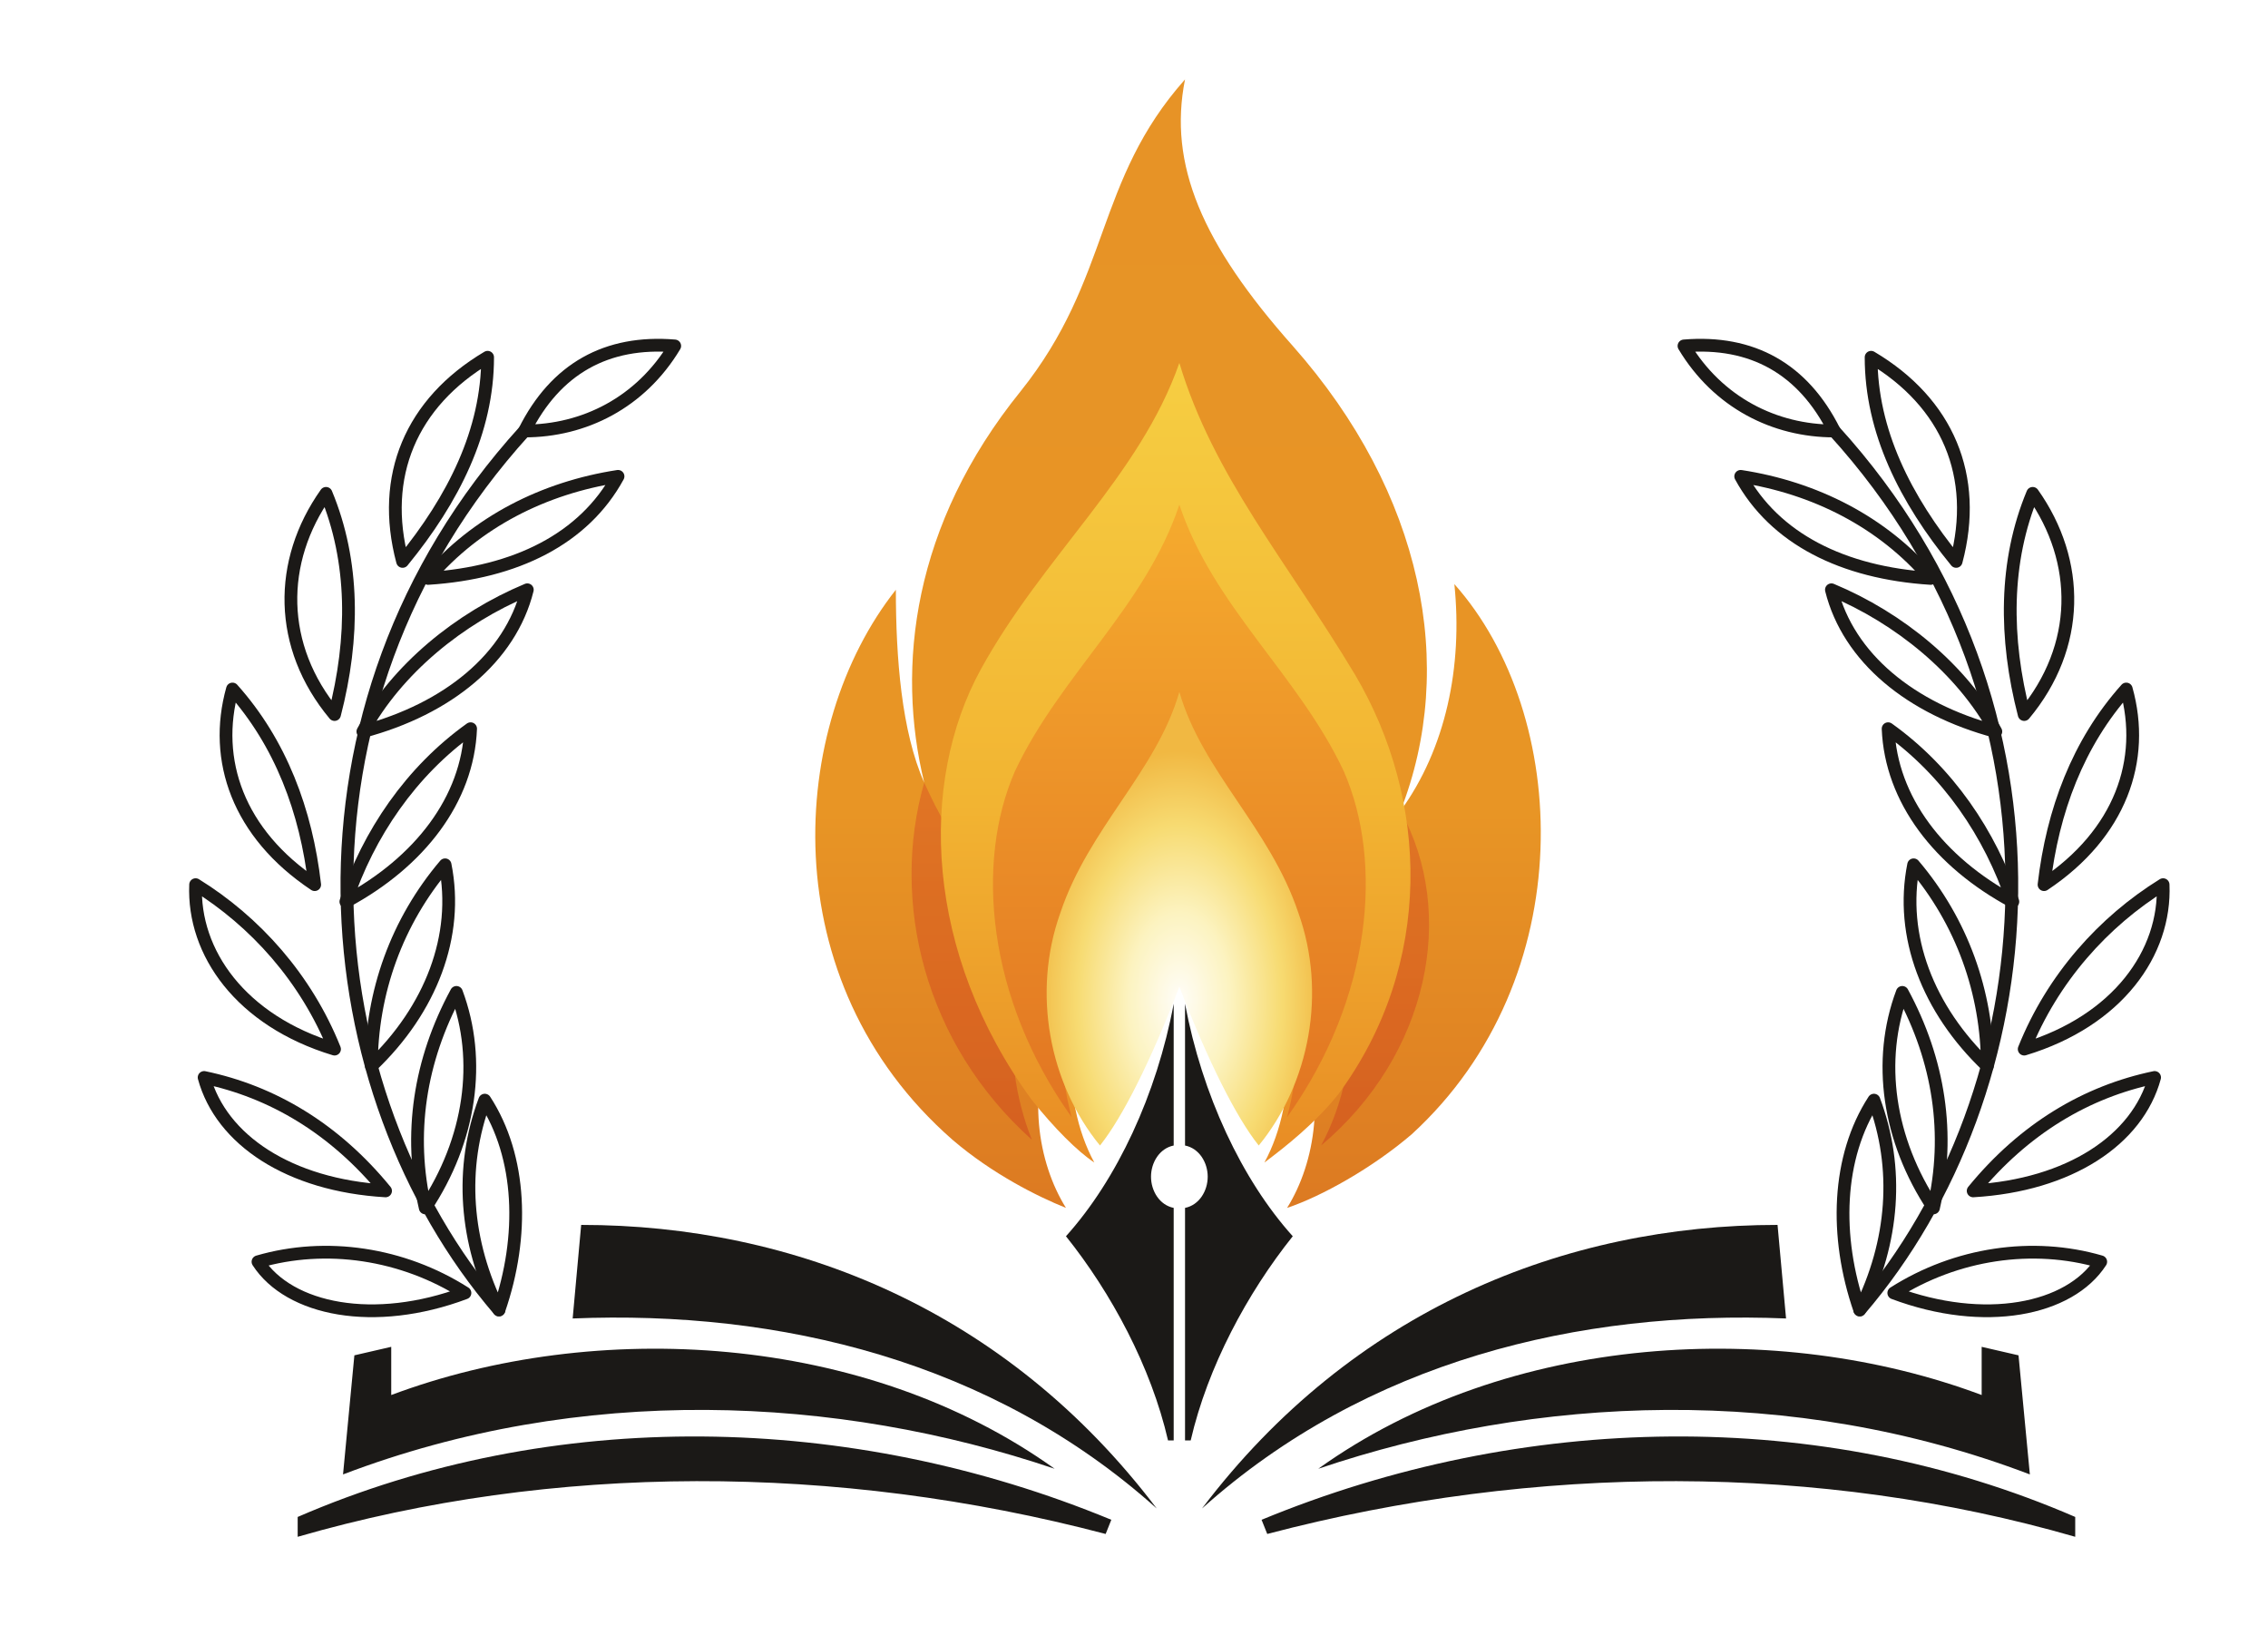
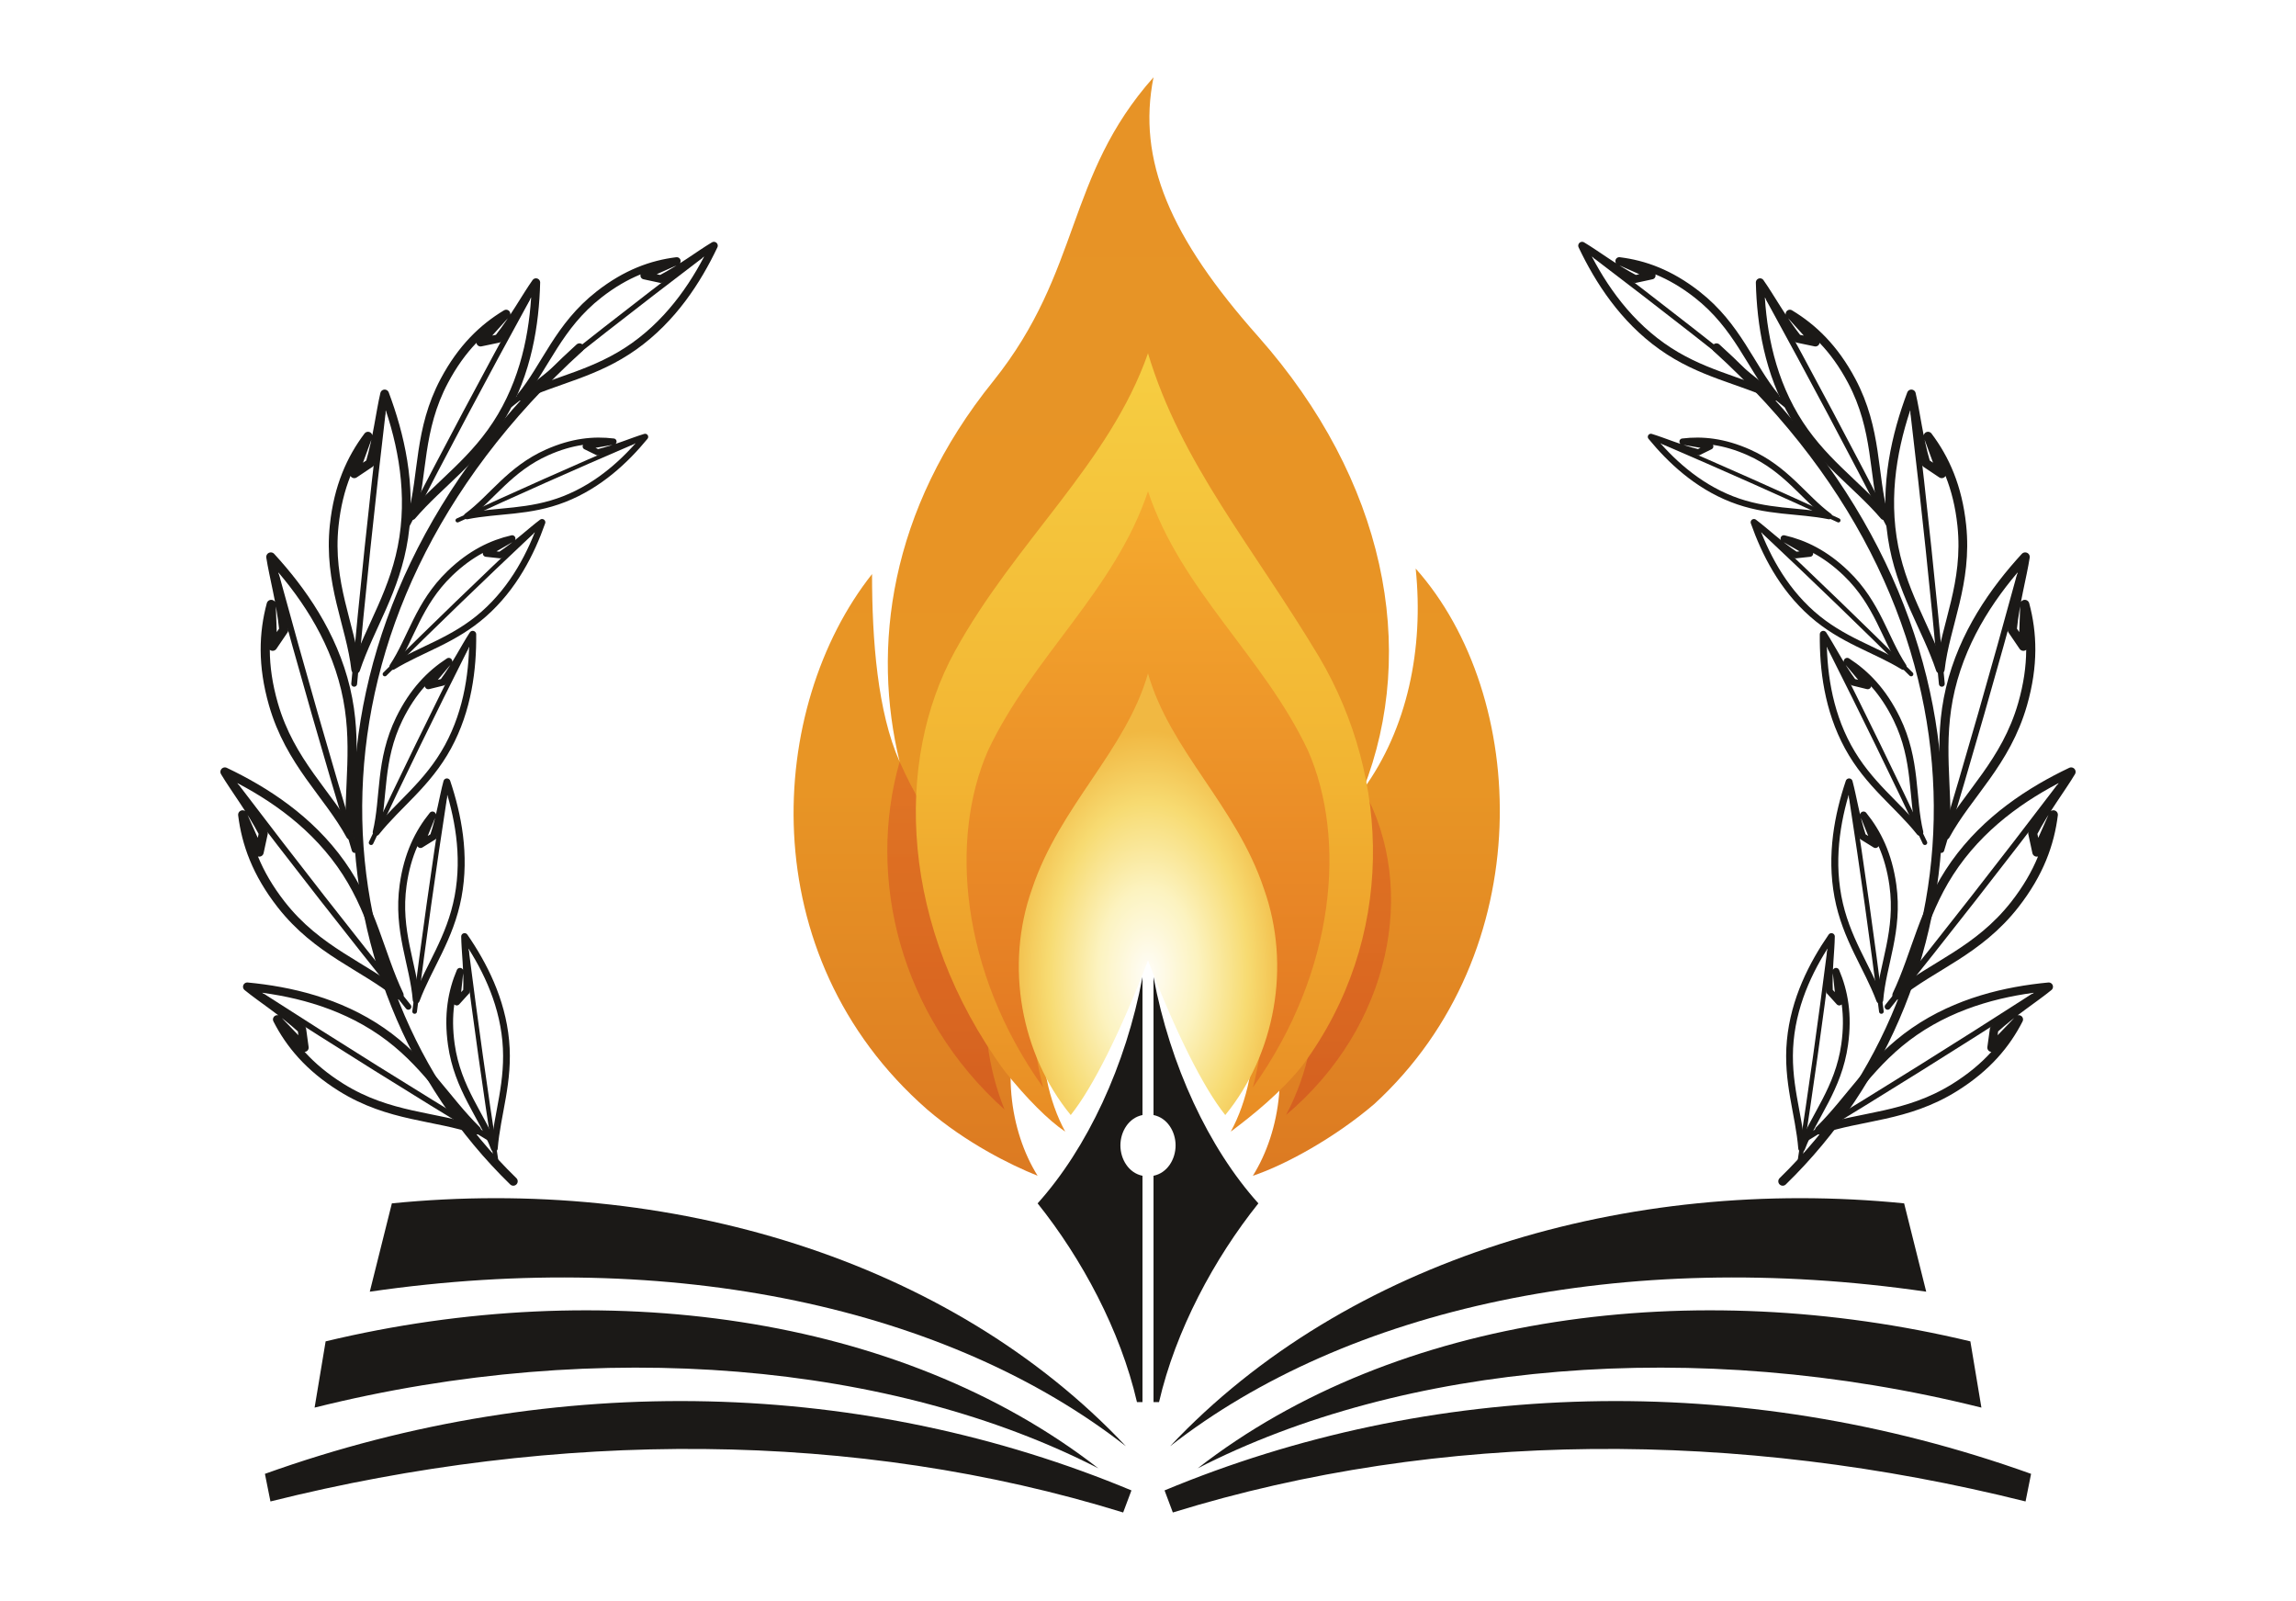
- <svg xmlns="http://www.w3.org/2000/svg" viewBox="0 0 800 580">
+ <svg xmlns="http://www.w3.org/2000/svg" viewBox="0 0 832 580">
  <defs>
    <linearGradient id="ol-flame-outer" x1="50%" y1="0%" x2="50%" y2="100%">
      <stop offset="0%" stop-color="#E79326" />
      <stop offset="65%" stop-color="#E89525" />
      <stop offset="100%" stop-color="#DC7A22" />
    </linearGradient>
    <linearGradient id="ol-flame-dark" x1="50%" y1="0%" x2="50%" y2="100%">
      <stop offset="0%" stop-color="#DF6F23" />
      <stop offset="100%" stop-color="#D45B20" />
    </linearGradient>
    <linearGradient id="ol-flame-mid" x1="50%" y1="0%" x2="50%" y2="100%">
      <stop offset="0%" stop-color="#F6CE42" />
      <stop offset="55%" stop-color="#F2B432" />
      <stop offset="100%" stop-color="#E88B24" />
    </linearGradient>
    <linearGradient id="ol-flame-inner" x1="50%" y1="0%" x2="50%" y2="100%">
      <stop offset="0%" stop-color="#F5AB2E" />
      <stop offset="100%" stop-color="#E27522" />
    </linearGradient>
    <radialGradient id="ol-flame-core" cx="50%" cy="68%" r="55%" fx="50%" fy="68%">
      <stop offset="0%" stop-color="#FFFDF8" />
      <stop offset="35%" stop-color="#FCF3C0" />
      <stop offset="70%" stop-color="#F7DB72" />
      <stop offset="100%" stop-color="#F1B842" />
    </radialGradient>
+     <g id="ol-feather-outline">
+       <path fill="none" stroke="#1B1917" stroke-width="3.6" stroke-linecap="round" stroke-linejoin="round" d="M 0 12 C -4 -6, -15 -22, -15 -46 C -15 -62, -11 -74, -5 -84 L -9 -68 L -3 -73 C -1 -84, -1 -94, 0 -102 C 8 -86, 15 -66, 14 -44 C 13 -22, 4 -6, 0 12 Z" />
+       <path fill="none" stroke="#1B1917" stroke-width="2.4" stroke-linecap="round" d="M 0 18 C -0.5 -20, -0.5 -56, 0 -94" />
+     </g>
+     <g id="ol-wreath-side">
+       <path fill="none" stroke="#1B1917" stroke-width="3.2" stroke-linecap="round" d="M 186 428 C 112 356, 102 224, 210 126" />
+       <use href="#ol-feather-outline" transform="translate(164 404) rotate(-58) scale(0.86)" />
+       <use href="#ol-feather-outline" transform="translate(138 352) rotate(-38) scale(0.90)" />
+       <use href="#ol-feather-outline" transform="translate(124 292) rotate(-16) scale(0.92)" />
+       <use href="#ol-feather-outline" transform="translate(130 232) rotate(6) scale(0.88)" />
+       <use href="#ol-feather-outline" transform="translate(154 178) rotate(28) scale(0.84)" />
+       <use href="#ol-feather-outline" transform="translate(196 138) rotate(52) scale(0.78)" />
+       <use href="#ol-feather-outline" transform="translate(178 408) rotate(-8) scale(0.68)" />
+       <use href="#ol-feather-outline" transform="translate(152 354) rotate(8) scale(0.70)" />
+       <use href="#ol-feather-outline" transform="translate(140 294) rotate(26) scale(0.70)" />
+       <use href="#ol-feather-outline" transform="translate(148 236) rotate(46) scale(0.66)" />
+       <use href="#ol-feather-outline" transform="translate(176 184) rotate(66) scale(0.62)" />
+     </g>
  </defs>
  <g fill="#1B1917">
-     <path d="M 205 432 C 280 432, 355 462, 408 532 C 350 480, 275 462, 202 465 Z" />
-     <path d="M 125 478 L 138 475 L 138 492 C 210 465, 305 470, 372 518 C 295 492, 205 488, 121 520 Z" />
-     <path d="M 105 535 C 195 496, 300 498, 392 536 L 390 541 C 295 516, 195 516, 105 542 Z" />
-     <path d="M 627 432 C 552 432, 477 462, 424 532 C 482 480, 557 462, 630 465 Z" />
-     <path d="M 712 478 L 699 475 L 699 492 C 627 465, 532 470, 465 518 C 542 492, 632 488, 716 520 Z" />
-     <path d="M 732 535 C 642 496, 537 498, 445 536 L 447 541 C 542 516, 642 516, 732 542 Z" />
+     <path d="M 142 436 C 242 426, 344 456, 408 524 C 344 474, 244 452, 134 468 Z" />
+     <path d="M 690 436 C 590 426, 488 456, 424 524 C 488 474, 588 452, 698 468 Z" />
+     <path d="M 118 486 C 218 462, 326 476, 398 532 C 324 494, 218 484, 114 510 Z" />
+     <path d="M 714 486 C 614 462, 506 476, 434 532 C 508 494, 614 484, 718 510 Z" />
+     <path d="M 96 534 C 202 496, 314 500, 410 540 L 407 548 C 310 518, 202 518, 98 544 Z" />
+     <path d="M 736 534 C 630 496, 518 500, 422 540 L 425 548 C 522 518, 630 518, 734 544 Z" />
  </g>
-   <g fill="none" stroke="#1B1917" stroke-width="4.5" stroke-linecap="round" stroke-linejoin="round">
-     <path d="M 176 462 C 110 385, 96 250, 185 152" />
-     <path d="M 164 456 C 132 468, 102 462, 91 445 C 115 438, 142 442, 164 456 Z" />
-     <path d="M 136 420 C 102 418, 78 402, 72 380 C 96 385, 118 398, 136 420 Z" />
-     <path d="M 118 370 C 85 360, 68 336, 69 312 C 90 325, 108 345, 118 370 Z" />
-     <path d="M 111 312 C 84 294, 75 268, 82 243 C 99 262, 108 286, 111 312 Z" />
-     <path d="M 118 252 C 98 228, 98 198, 115 174 C 125 198, 125 225, 118 252 Z" />
-     <path d="M 142 198 C 134 168, 145 142, 172 126 C 172 152, 160 176, 142 198 Z" />
-     <path d="M 176 462 C 185 436, 184 408, 171 388 C 162 412, 164 438, 176 462 Z" />
-     <path d="M 150 426 C 166 402, 170 374, 161 350 C 148 374, 144 400, 150 426 Z" />
-     <path d="M 131 376 C 152 356, 162 330, 157 305 C 140 325, 131 350, 131 376 Z" />
-     <path d="M 122 318 C 148 304, 165 282, 166 257 C 145 272, 130 294, 122 318 Z" />
-     <path d="M 128 258 C 158 250, 180 232, 186 208 C 162 218, 140 236, 128 258 Z" />
-     <path d="M 151 204 C 182 202, 206 190, 218 168 C 192 172, 168 184, 151 204 Z" />
-     <path d="M 185 152 C 196 130, 214 120, 238 122 C 226 142, 206 152, 185 152 Z" />
-     <path d="M 656 462 C 722 385, 736 250, 647 152" />
-     <path d="M 668 456 C 700 468, 730 462, 741 445 C 717 438, 690 442, 668 456 Z" />
-     <path d="M 696 420 C 730 418, 754 402, 760 380 C 736 385, 714 398, 696 420 Z" />
-     <path d="M 714 370 C 747 360, 764 336, 763 312 C 742 325, 724 345, 714 370 Z" />
-     <path d="M 721 312 C 748 294, 757 268, 750 243 C 733 262, 724 286, 721 312 Z" />
-     <path d="M 714 252 C 734 228, 734 198, 717 174 C 707 198, 707 225, 714 252 Z" />
-     <path d="M 690 198 C 698 168, 687 142, 660 126 C 660 152, 672 176, 690 198 Z" />
-     <path d="M 656 462 C 647 436, 648 408, 661 388 C 670 412, 668 438, 656 462 Z" />
-     <path d="M 682 426 C 666 402, 662 374, 671 350 C 684 374, 688 400, 682 426 Z" />
-     <path d="M 701 376 C 680 356, 670 330, 675 305 C 692 325, 701 350, 701 376 Z" />
-     <path d="M 710 318 C 684 304, 667 282, 666 257 C 687 272, 702 294, 710 318 Z" />
-     <path d="M 704 258 C 674 250, 652 232, 646 208 C 670 218, 692 236, 704 258 Z" />
-     <path d="M 681 204 C 650 202, 626 190, 614 168 C 640 172, 664 184, 681 204 Z" />
-     <path d="M 647 152 C 636 130, 618 120, 594 122 C 606 142, 626 152, 647 152 Z" />
-   </g>
+   <use href="#ol-wreath-side" />
+   <use href="#ol-wreath-side" transform="translate(832, 0) scale(-1, 1)" />
  <g>
    <path fill="url(#ol-flame-outer)" d="M 418 28 C 386 64, 392 98, 360 138 C 322 185, 316 235, 326 276 C 318 258, 316 232, 316 208 C 278 256, 272 346, 336 402 C 350 414, 366 422, 376 426 C 366 410, 362 385, 372 362 C 392 325, 438 325, 458 362 C 468 385, 464 410, 454 426 C 466 422, 484 412, 498 400 C 558 345, 554 252, 513 206 C 516 235, 510 264, 494 286 C 514 235, 502 174, 456 122 C 424 86, 412 58, 418 28 Z" />
    <path fill="url(#ol-flame-dark)" opacity="0.85" d="M 326 276 C 314 318, 326 368, 364 402 C 352 372, 355 335, 378 308 C 348 318, 336 298, 326 276 Z" />
    <path fill="url(#ol-flame-dark)" opacity="0.85" d="M 494 286 C 514 322, 504 372, 466 404 C 482 374, 480 335, 456 306 C 482 316, 490 302, 494 286 Z" />
    <path fill="url(#ol-flame-mid)" d="M 416 128 C 402 168, 368 196, 346 236 C 324 276, 326 336, 364 388 C 372 398, 380 406, 386 410 C 374 388, 374 352, 392 325 C 406 304, 426 304, 440 325 C 458 352, 458 388, 446 410 C 454 404, 464 396, 472 386 C 506 340, 504 282, 478 238 C 454 198, 428 168, 416 128 Z" />
    <path fill="url(#ol-flame-inner)" d="M 416 178 C 404 214, 374 238, 358 272 C 344 304, 348 352, 378 394 C 370 364, 374 328, 398 302 C 408 292, 424 292, 434 302 C 458 328, 462 364, 454 394 C 484 352, 488 304, 474 272 C 458 238, 428 214, 416 178 Z" />
    <path fill="url(#ol-flame-core)" d="M 416 244 C 408 272, 384 292, 374 322 C 364 350, 370 382, 388 404 C 396 394, 406 374, 416 348 C 426 374, 436 394, 444 404 C 462 382, 468 350, 458 322 C 448 292, 424 272, 416 244 Z" />
  </g>
  <g fill="#1B1917">
    <path d="M 414 354 C 408 386, 394 416, 376 436 C 392 456, 406 482, 412 508 L 414 508 L 414 426 C 409 425, 406 420, 406 415 C 406 410, 409 405, 414 404 Z" />
    <path d="M 418 354 C 424 386, 438 416, 456 436 C 440 456, 426 482, 420 508 L 418 508 L 418 426 C 423 425, 426 420, 426 415 C 426 410, 423 405, 418 404 Z" />
  </g>
</svg>
